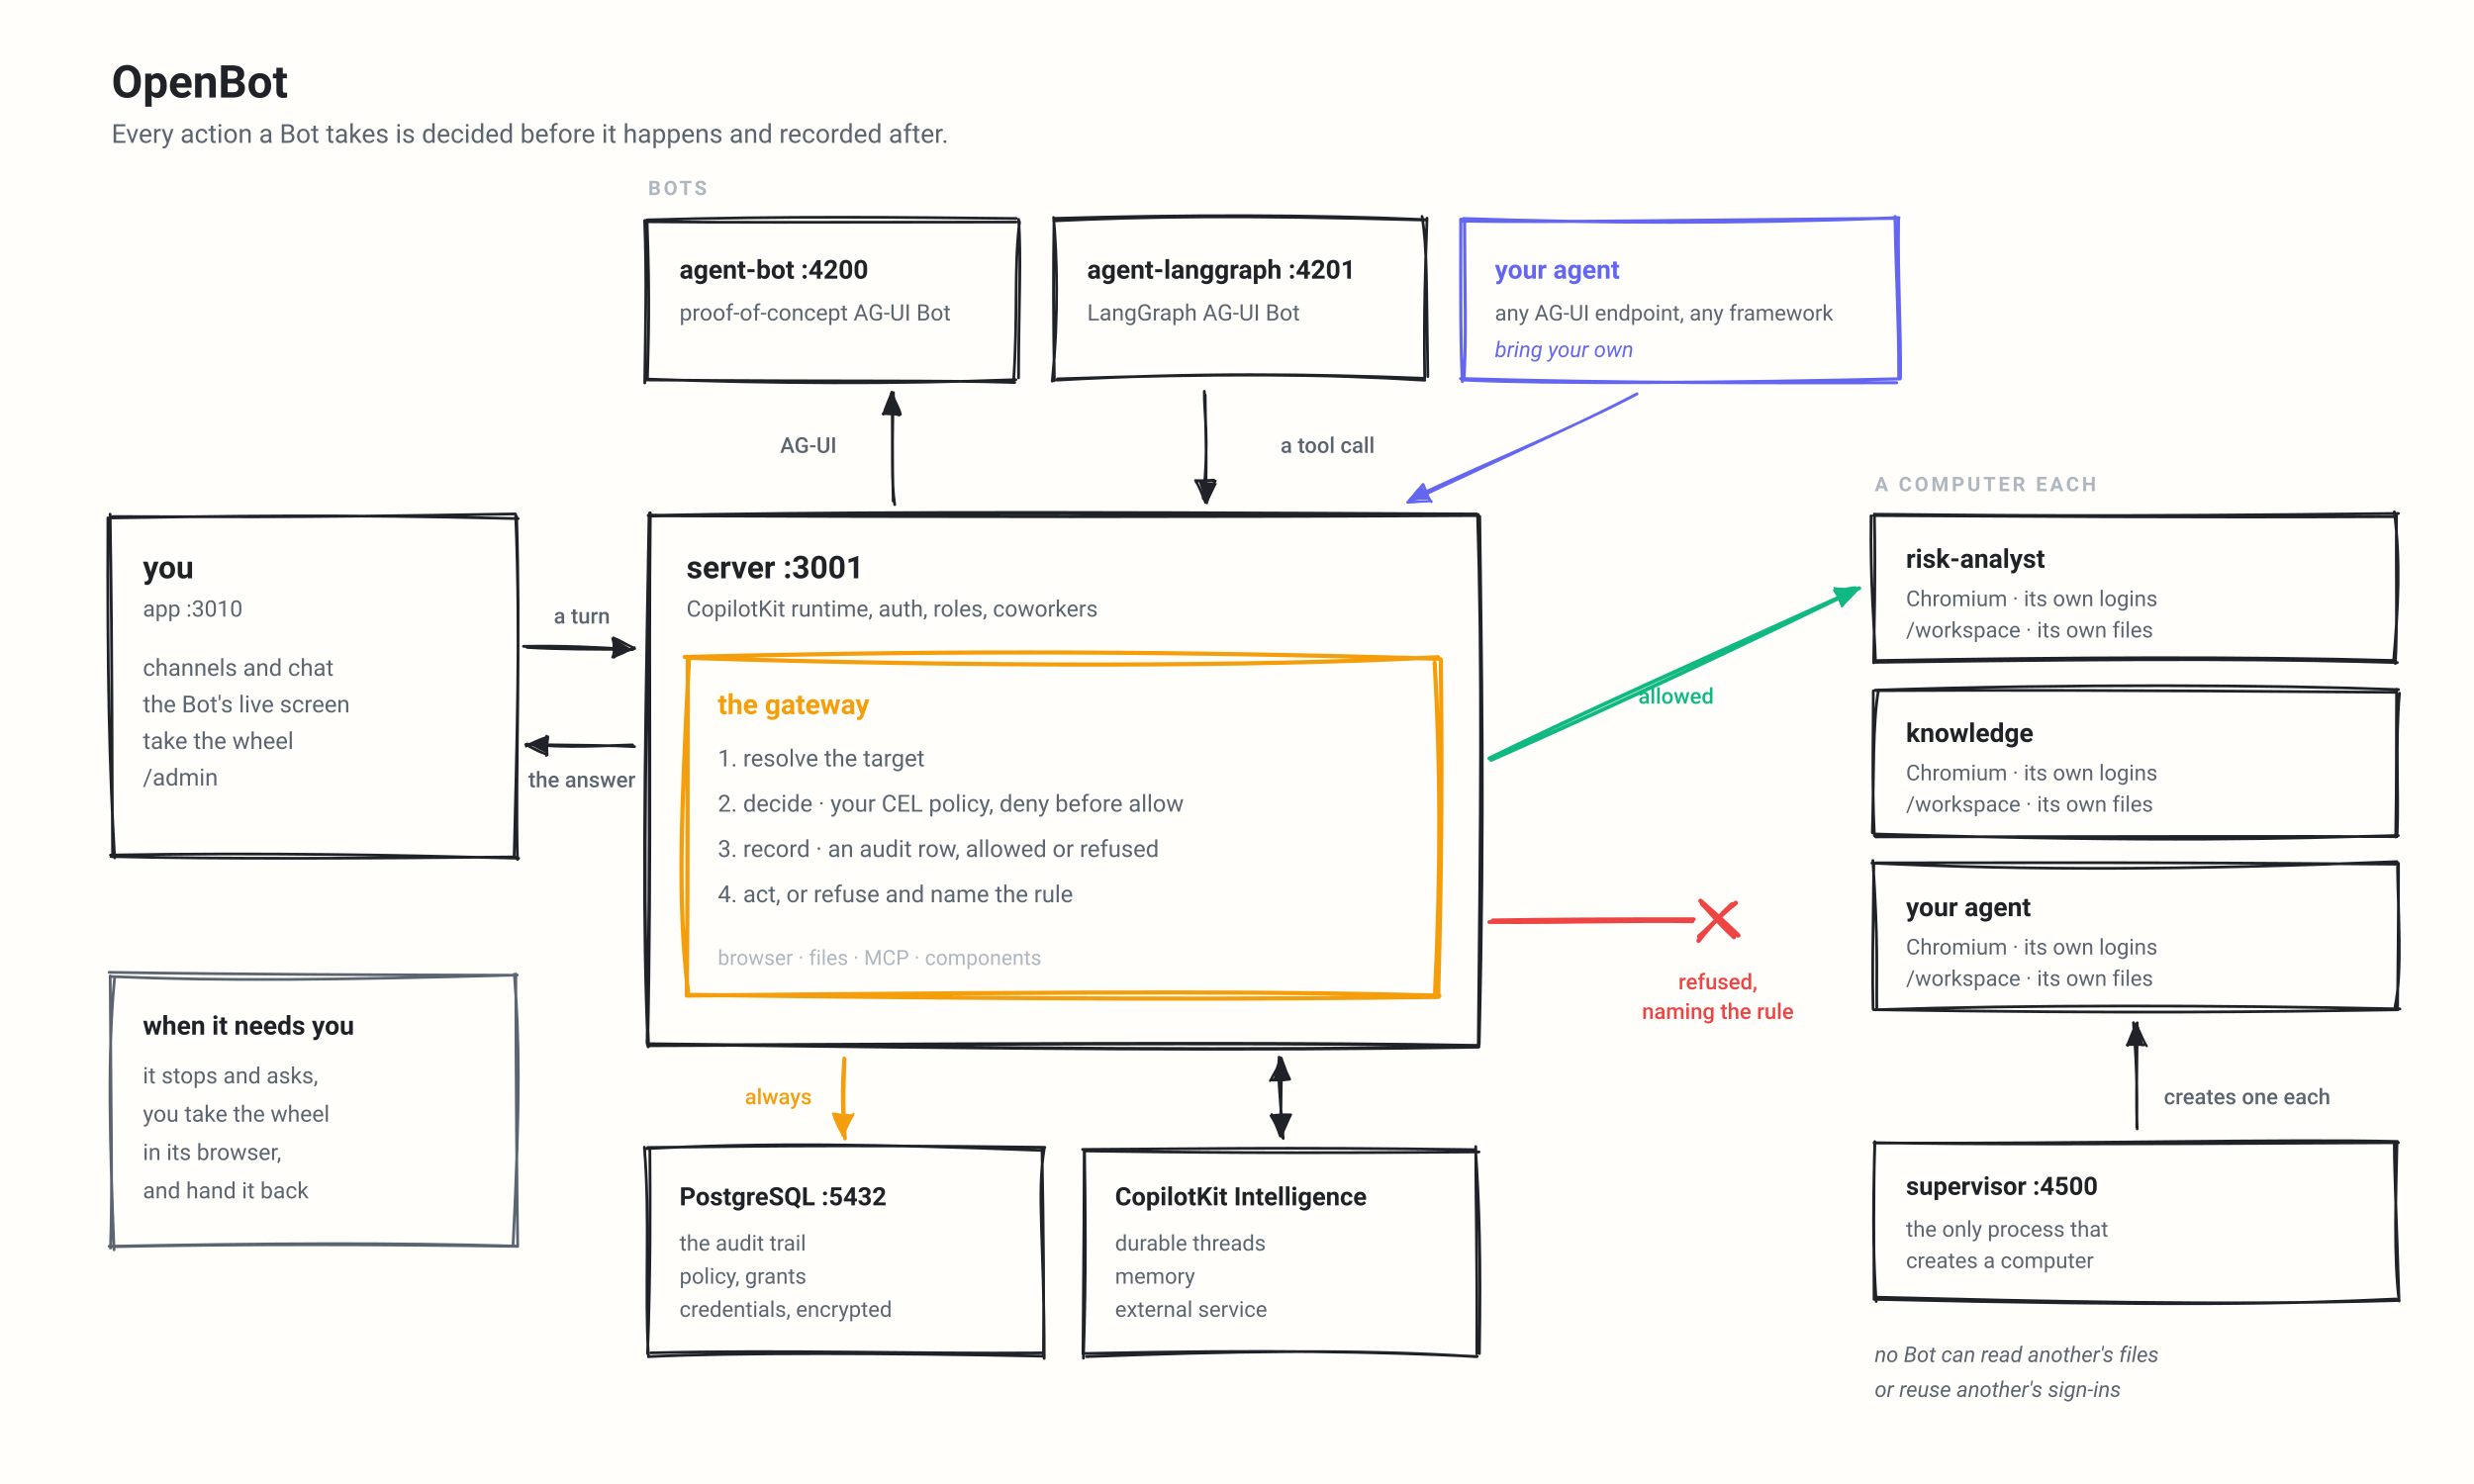
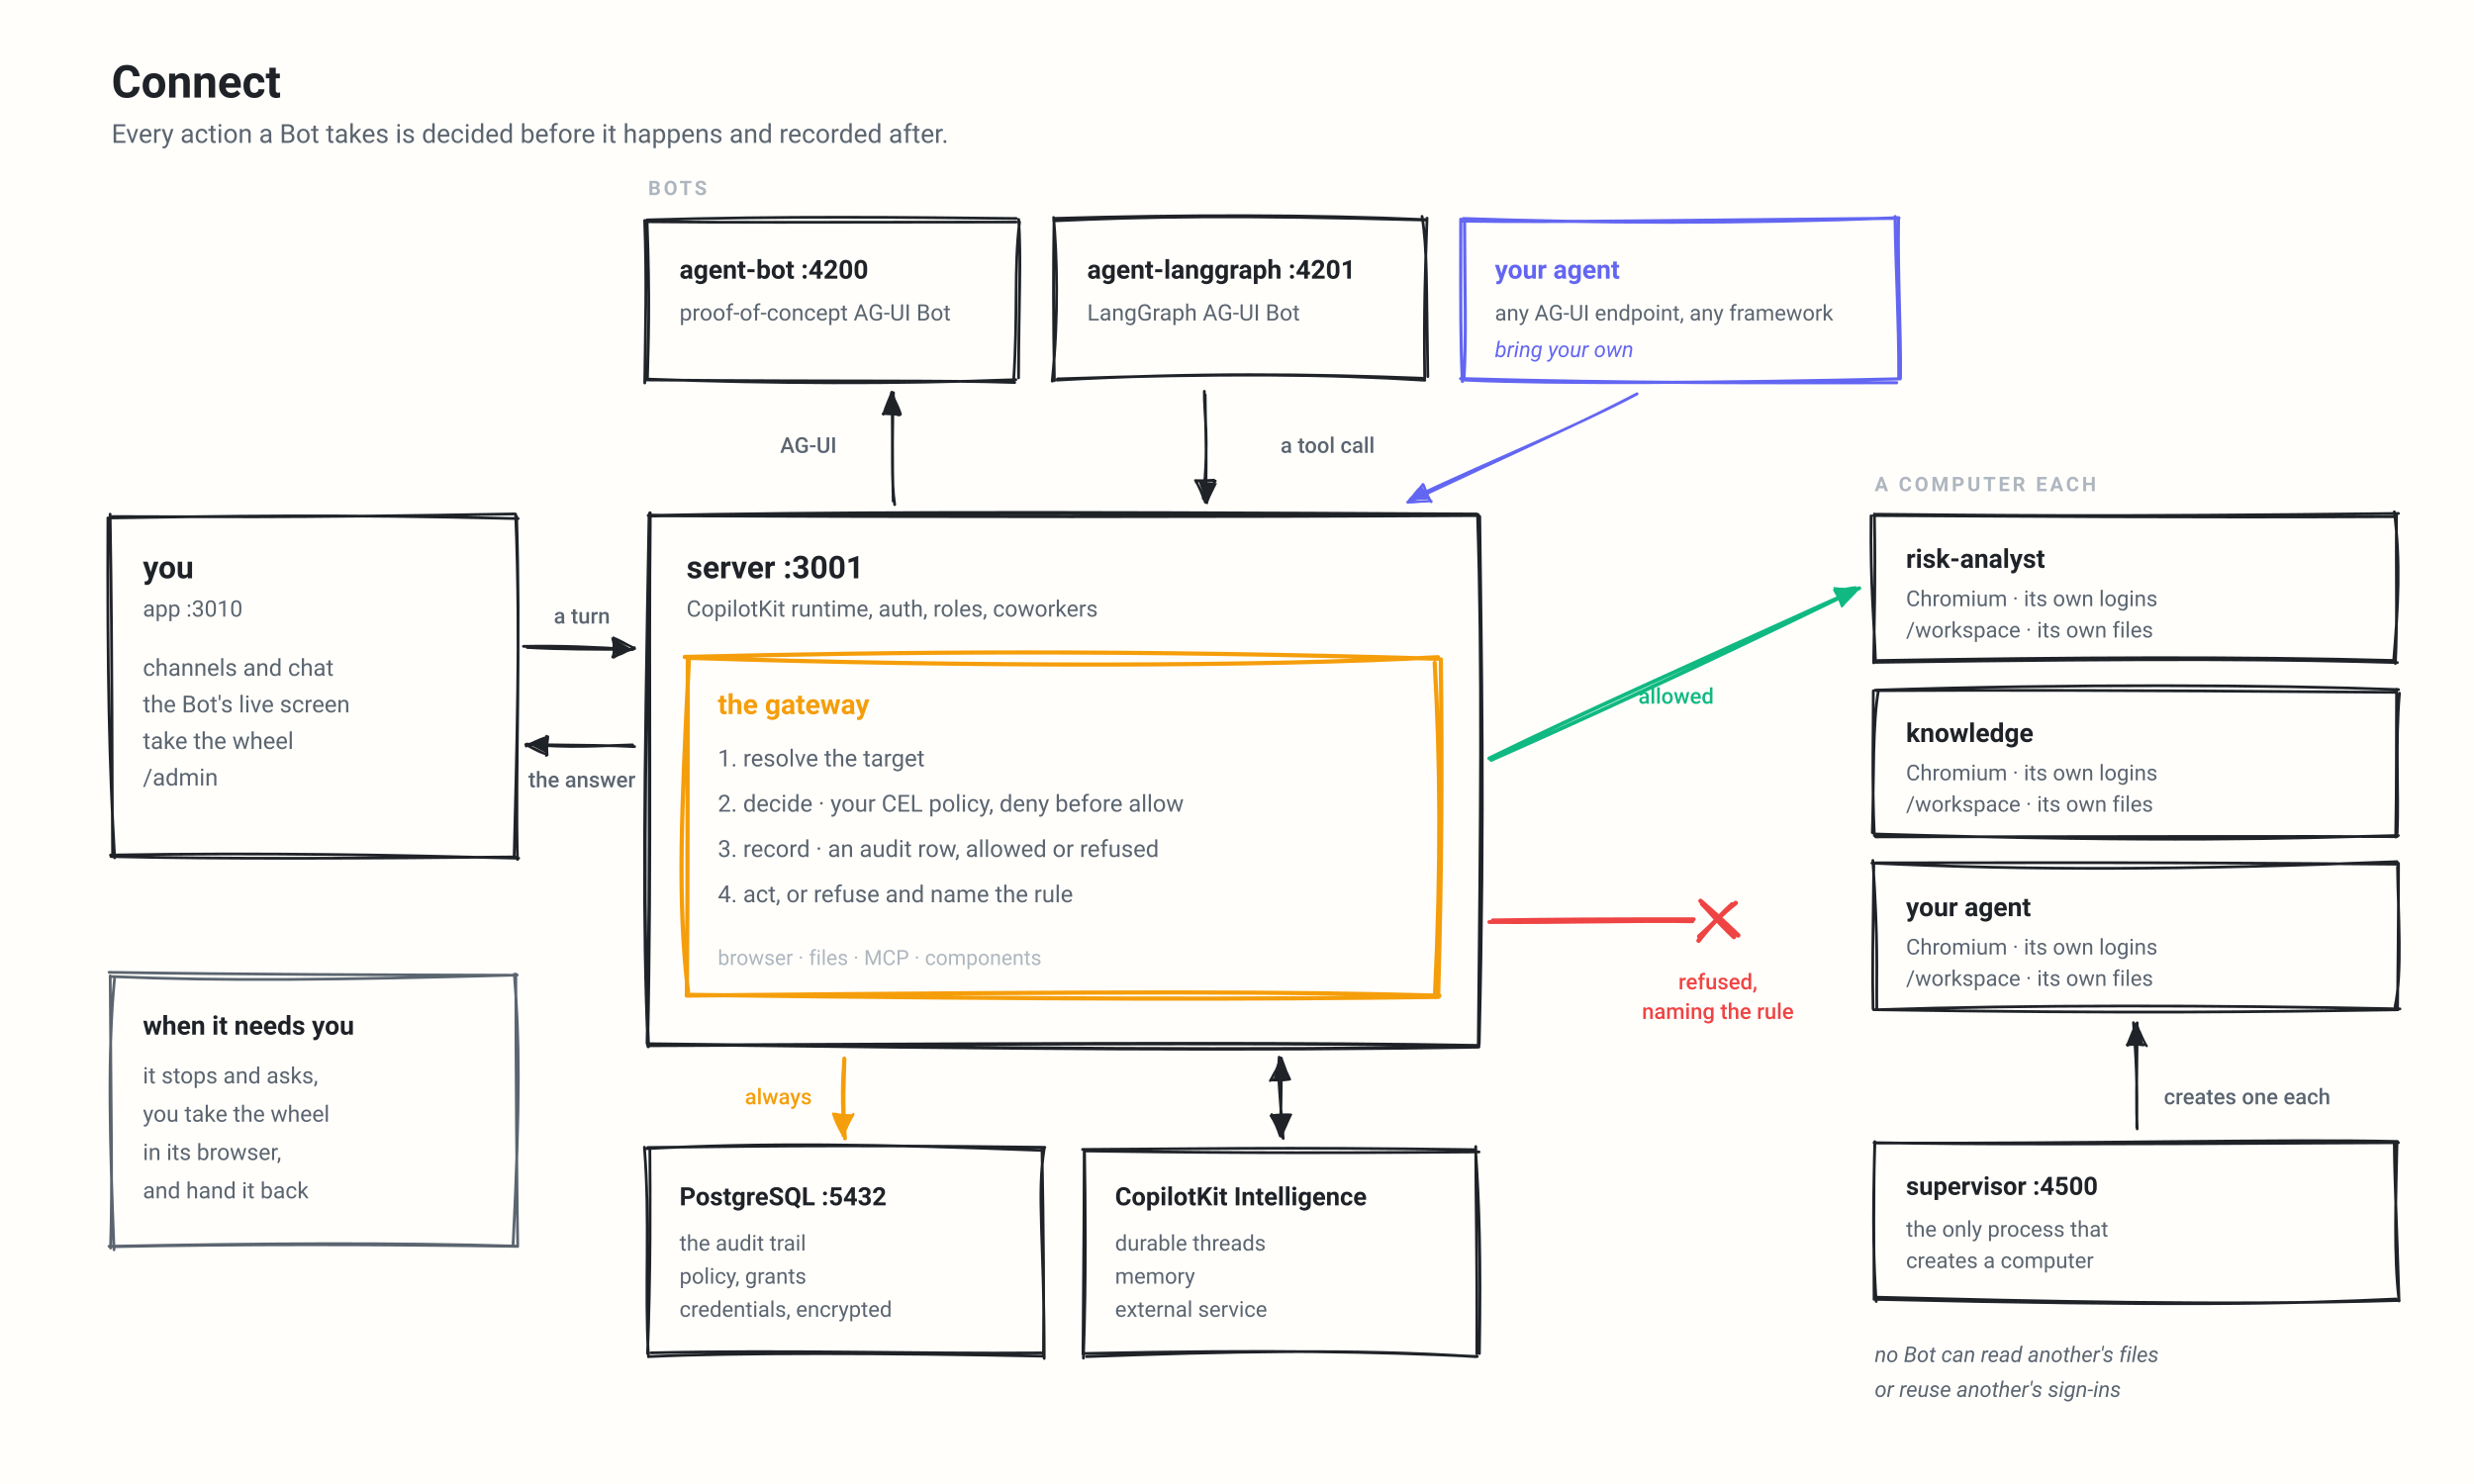
<svg xmlns="http://www.w3.org/2000/svg" viewBox="0 0 1420 852" width="1420" height="852" role="img">
  <rect width="1420" height="852" fill="#fffefb" />
-   <text x="64" y="56" font-family="ui-sans-serif, -apple-system, &quot;Segoe UI&quot;, Roboto, &quot;Helvetica Neue&quot;, Arial, sans-serif" font-size="26" font-weight="700" fill="#1f2328" text-anchor="start">OpenBot</text>
+   <text x="64" y="56" font-family="ui-sans-serif, -apple-system, &quot;Segoe UI&quot;, Roboto, &quot;Helvetica Neue&quot;, Arial, sans-serif" font-size="26" font-weight="700" fill="#1f2328" text-anchor="start">Connect</text>
  <text x="64" y="82" font-family="ui-sans-serif, -apple-system, &quot;Segoe UI&quot;, Roboto, &quot;Helvetica Neue&quot;, Arial, sans-serif" font-size="15" font-weight="400" fill="#5b6570" text-anchor="start">Every action a Bot takes is decided before it happens and recorded after.</text>
  <text x="372" y="112" font-family="ui-sans-serif, -apple-system, &quot;Segoe UI&quot;, Roboto, &quot;Helvetica Neue&quot;, Arial, sans-serif" font-size="11.5" font-weight="700" fill="#aeb6bf" text-anchor="start" letter-spacing="1.6">BOTS</text>
  <path d="M372.459 127.308 C414.776 127.759, 457.833 127.659, 583.253 127.486 M371.314 126.253 C447.726 123.952, 521.852 124.774, 583.301 125.438 M585.18 127.408 C581.847 154.688, 584.381 180.293, 581.723 219.523 M584.696 125.99 C586.201 148.555, 584.777 172.618, 584.612 216.954 M582.408 219.6 C539.665 218.165, 492.998 219.168, 370.501 218.146 M583.078 217.972 C513.37 220.622, 442.975 220.187, 372.597 217.689 M370.055 219.859 C370.41 190.429, 371.297 160.605, 370.005 126.592 M371.604 217.781 C372.11 196.383, 373.111 173.91, 371.39 126.774" fill="none" stroke="#1f2328" stroke-width="1.6" stroke-linecap="round" stroke-linejoin="round" />
  <text x="390" y="160" font-family="ui-sans-serif, -apple-system, &quot;Segoe UI&quot;, Roboto, &quot;Helvetica Neue&quot;, Arial, sans-serif" font-size="15" font-weight="650" fill="#1f2328" text-anchor="start">agent-bot :4200</text>
  <text x="390" y="184" font-family="ui-sans-serif, -apple-system, &quot;Segoe UI&quot;, Roboto, &quot;Helvetica Neue&quot;, Arial, sans-serif" font-size="13" font-weight="400" fill="#5b6570" text-anchor="start">proof-of-concept AG-UI Bot</text>
  <path d="M604.775 126.801 C658.569 124.359, 709.445 123.363, 818.891 126.358 M605.577 125.367 C679.366 123.25, 752.602 123.122, 818.68 126.114 M816.214 124.226 C819.302 143.22, 818.592 161.637, 819.527 216.19 M819.073 125.246 C818.107 152.739, 817.177 180.29, 817.73 217.344 M816.418 217.164 C751.831 214.654, 687.014 213.821, 606.693 218.223 M817.783 218.312 C761.132 214.755, 702.33 214.284, 606.957 217.525 M603.944 218.849 C607.774 180.817, 606.609 145.481, 604.742 124.888 M605.182 218.568 C604.532 185.138, 604.558 150.418, 604.979 127.026" fill="none" stroke="#1f2328" stroke-width="1.6" stroke-linecap="round" stroke-linejoin="round" />
  <text x="624" y="160" font-family="ui-sans-serif, -apple-system, &quot;Segoe UI&quot;, Roboto, &quot;Helvetica Neue&quot;, Arial, sans-serif" font-size="15" font-weight="650" fill="#1f2328" text-anchor="start">agent-langgraph :4201</text>
  <text x="624" y="184" font-family="ui-sans-serif, -apple-system, &quot;Segoe UI&quot;, Roboto, &quot;Helvetica Neue&quot;, Arial, sans-serif" font-size="13" font-weight="400" fill="#5b6570" text-anchor="start">LangGraph AG-UI Bot</text>
  <path d="M839.906 125.519 C917.269 128.1, 995.613 128.589, 1089.89 125.008 M839.221 126.903 C898.423 127.697, 957.675 126.537, 1089.867 125.323 M1087.726 124.33 C1088.194 156.991, 1089.996 184.306, 1089.874 216.835 M1089.658 125.969 C1089.12 156.892, 1091.049 189.556, 1090.784 217.05 M1088.611 219.723 C1012.727 219.721, 934.839 220.149, 838.354 217.387 M1090.652 217.49 C991.343 219.886, 890.466 220.45, 840.771 218.144 M839.382 218.97 C838.286 197.424, 838.387 177.494, 838.441 125.879 M840.237 218.084 C841.74 192.565, 840.685 167.963, 840.605 125.642" fill="none" stroke="#6366f1" stroke-width="1.8" stroke-linecap="round" stroke-linejoin="round" />
  <text x="858" y="160" font-family="ui-sans-serif, -apple-system, &quot;Segoe UI&quot;, Roboto, &quot;Helvetica Neue&quot;, Arial, sans-serif" font-size="15" font-weight="650" fill="#6366f1" text-anchor="start">your agent</text>
  <text x="858" y="184" font-family="ui-sans-serif, -apple-system, &quot;Segoe UI&quot;, Roboto, &quot;Helvetica Neue&quot;, Arial, sans-serif" font-size="12.5" font-weight="400" fill="#5b6570" text-anchor="start">any AG-UI endpoint, any framework</text>
  <text x="858" y="205" font-family="ui-sans-serif, -apple-system, &quot;Segoe UI&quot;, Roboto, &quot;Helvetica Neue&quot;, Arial, sans-serif" font-size="12.5" font-weight="400" fill="#6366f1" text-anchor="start" font-style="italic">bring your own</text>
  <path d="M63.298 297.379 C127.123 296.37, 191.551 295.131, 297.404 297.747 M64.666 296.566 C112.324 296.547, 160.372 297.472, 295.569 295.049 M295.945 295.212 C299.226 371.004, 295.585 443.025, 297.015 493.427 M296.53 296.524 C298.567 364.901, 296.521 432.804, 295.105 491.936 M297.697 492.735 C224.971 490.885, 153.533 489.401, 63.433 490.908 M295.602 491.99 C211.51 492.823, 126.369 493.289, 63.698 491.771 M65.799 492.517 C62.784 439.721, 61.525 387.807, 61.942 297.343 M64.639 491.875 C64.125 439.873, 64.666 388.663, 63.212 295.214" fill="none" stroke="#1f2328" stroke-width="1.6" stroke-linecap="round" stroke-linejoin="round" />
  <text x="82" y="332" font-family="ui-sans-serif, -apple-system, &quot;Segoe UI&quot;, Roboto, &quot;Helvetica Neue&quot;, Arial, sans-serif" font-size="18" font-weight="700" fill="#1f2328" text-anchor="start">you</text>
  <text x="82" y="354" font-family="ui-sans-serif, -apple-system, &quot;Segoe UI&quot;, Roboto, &quot;Helvetica Neue&quot;, Arial, sans-serif" font-size="13" font-weight="400" fill="#5b6570" text-anchor="start">app :3010</text>
  <text x="82" y="388" font-family="ui-sans-serif, -apple-system, &quot;Segoe UI&quot;, Roboto, &quot;Helvetica Neue&quot;, Arial, sans-serif" font-size="13.5" font-weight="400" fill="#5b6570" text-anchor="start">channels and chat</text>
  <text x="82" y="409" font-family="ui-sans-serif, -apple-system, &quot;Segoe UI&quot;, Roboto, &quot;Helvetica Neue&quot;, Arial, sans-serif" font-size="13.5" font-weight="400" fill="#5b6570" text-anchor="start">the Bot's live screen</text>
  <text x="82" y="430" font-family="ui-sans-serif, -apple-system, &quot;Segoe UI&quot;, Roboto, &quot;Helvetica Neue&quot;, Arial, sans-serif" font-size="13.5" font-weight="400" fill="#5b6570" text-anchor="start">take the wheel</text>
  <text x="82" y="451" font-family="ui-sans-serif, -apple-system, &quot;Segoe UI&quot;, Roboto, &quot;Helvetica Neue&quot;, Arial, sans-serif" font-size="13.5" font-weight="400" fill="#5b6570" text-anchor="start">/admin</text>
  <path d="M62.618 558.233 C140.549 559.474, 219.315 559.708, 294.366 559.89 M64.03 560.67 C128.766 563.401, 192.675 562.61, 296.849 559.797 M295.214 559.326 C298.099 595.183, 298.646 631.395, 294.505 714.323 M296.054 559.219 C296.111 618.911, 296.668 680.904, 297.139 715.631 M297.08 715.436 C224.63 713.31, 152.946 713.751, 62.575 715.523 M296.772 715.583 C216.573 714.389, 136.859 714.234, 64.773 715.767 M65.457 717.532 C63.099 657.93, 61.582 604.659, 65.744 561.775 M63.45 716.542 C64.656 678.279, 63.682 641.271, 63.249 560.292" fill="none" stroke="#5b6570" stroke-width="1.6" stroke-linecap="round" stroke-linejoin="round" />
  <text x="82" y="594" font-family="ui-sans-serif, -apple-system, &quot;Segoe UI&quot;, Roboto, &quot;Helvetica Neue&quot;, Arial, sans-serif" font-size="15" font-weight="650" fill="#1f2328" text-anchor="start">when it needs you</text>
  <text x="82" y="622" font-family="ui-sans-serif, -apple-system, &quot;Segoe UI&quot;, Roboto, &quot;Helvetica Neue&quot;, Arial, sans-serif" font-size="13" font-weight="400" fill="#5b6570" text-anchor="start">it stops and asks,</text>
  <text x="82" y="644" font-family="ui-sans-serif, -apple-system, &quot;Segoe UI&quot;, Roboto, &quot;Helvetica Neue&quot;, Arial, sans-serif" font-size="13" font-weight="400" fill="#5b6570" text-anchor="start">you take the wheel</text>
  <text x="82" y="666" font-family="ui-sans-serif, -apple-system, &quot;Segoe UI&quot;, Roboto, &quot;Helvetica Neue&quot;, Arial, sans-serif" font-size="13" font-weight="400" fill="#5b6570" text-anchor="start">in its browser,</text>
  <text x="82" y="688" font-family="ui-sans-serif, -apple-system, &quot;Segoe UI&quot;, Roboto, &quot;Helvetica Neue&quot;, Arial, sans-serif" font-size="13" font-weight="400" fill="#5b6570" text-anchor="start">and hand it back</text>
  <path d="M372.666 296.114 C472.135 294.19, 573.463 293.818, 847.536 295.282 M372.242 295.947 C534.935 296.615, 698.176 296.701, 848.25 295.81 M849.137 296.56 C850.056 378.356, 852.059 463.115, 848.826 599.328 M848.261 295.527 C851.032 381.47, 849.981 467.878, 848.684 600.34 M848.664 601.006 C715.902 603.305, 584.808 602.01, 372.817 599.429 M848.373 600.375 C749.185 598.589, 650.133 598.995, 371.913 600.183 M371.57 599.054 C373.88 492.79, 372.028 388.131, 373.064 294.576 M372.084 600.81 C369.066 529.712, 369.759 460.592, 372.727 295.705" fill="none" stroke="#1f2328" stroke-width="2" stroke-linecap="round" stroke-linejoin="round" />
  <text x="394" y="332" font-family="ui-sans-serif, -apple-system, &quot;Segoe UI&quot;, Roboto, &quot;Helvetica Neue&quot;, Arial, sans-serif" font-size="18" font-weight="700" fill="#1f2328" text-anchor="start">server :3001</text>
  <text x="394" y="354" font-family="ui-sans-serif, -apple-system, &quot;Segoe UI&quot;, Roboto, &quot;Helvetica Neue&quot;, Arial, sans-serif" font-size="13" font-weight="400" fill="#5b6570" text-anchor="start">CopilotKit runtime, auth, roles, coworkers</text>
  <path d="M392.995 377.179 C519.336 374.094, 643.5 372.982, 825.313 378.201 M394.647 377.676 C558.901 383.001, 724.277 382.766, 825.351 377.308 M823.457 380.547 C826.71 436.629, 827.253 494.809, 823.598 572.51 M826.984 378.566 C827.643 436.463, 827.588 494.995, 825.464 571.348 M825.71 572.346 C719.046 573.788, 612.091 573.859, 395.198 571.165 M826.188 571.632 C739.258 569.259, 651.788 569.13, 394.171 571.58 M394.911 569.247 C388.689 516.669, 391.217 465.314, 395.407 379.242 M394.24 571.586 C394.847 500.406, 394.544 428.899, 394.773 378.821" fill="none" stroke="#f59e0b" stroke-width="2.4" stroke-linecap="round" stroke-linejoin="round" />
  <text x="412" y="410" font-family="ui-sans-serif, -apple-system, &quot;Segoe UI&quot;, Roboto, &quot;Helvetica Neue&quot;, Arial, sans-serif" font-size="16" font-weight="700" fill="#f59e0b" text-anchor="start">the gateway</text>
  <text x="412" y="440" font-family="ui-sans-serif, -apple-system, &quot;Segoe UI&quot;, Roboto, &quot;Helvetica Neue&quot;, Arial, sans-serif" font-size="13.5" font-weight="400" fill="#5b6570" text-anchor="start">1.  resolve the target</text>
  <text x="412" y="466" font-family="ui-sans-serif, -apple-system, &quot;Segoe UI&quot;, Roboto, &quot;Helvetica Neue&quot;, Arial, sans-serif" font-size="13.5" font-weight="400" fill="#5b6570" text-anchor="start">2.  decide  ·  your CEL policy, deny before allow</text>
  <text x="412" y="492" font-family="ui-sans-serif, -apple-system, &quot;Segoe UI&quot;, Roboto, &quot;Helvetica Neue&quot;, Arial, sans-serif" font-size="13.5" font-weight="400" fill="#5b6570" text-anchor="start">3.  record  ·  an audit row, allowed or refused</text>
  <text x="412" y="518" font-family="ui-sans-serif, -apple-system, &quot;Segoe UI&quot;, Roboto, &quot;Helvetica Neue&quot;, Arial, sans-serif" font-size="13.5" font-weight="400" fill="#5b6570" text-anchor="start">4.  act, or refuse and name the rule</text>
  <text x="412" y="554" font-family="ui-sans-serif, -apple-system, &quot;Segoe UI&quot;, Roboto, &quot;Helvetica Neue&quot;, Arial, sans-serif" font-size="12" font-weight="400" fill="#aeb6bf" text-anchor="start">browser · files · MCP · components</text>
  <text x="1076" y="282" font-family="ui-sans-serif, -apple-system, &quot;Segoe UI&quot;, Roboto, &quot;Helvetica Neue&quot;, Arial, sans-serif" font-size="11.5" font-weight="700" fill="#aeb6bf" text-anchor="start" letter-spacing="1.6">A COMPUTER EACH</text>
  <path d="M1076.763 295.232 C1140.317 295.761, 1202.844 296.835, 1376.637 294.774 M1075.407 295.99 C1161.641 296.389, 1246.864 297.226, 1375.172 296.616 M1374.263 293.828 C1377.874 321.874, 1376.554 348.479, 1373.84 379.854 M1375.528 295.832 C1375.132 328.574, 1376.084 359.577, 1374.867 380.933 M1374.518 379.209 C1285.534 376.82, 1190.836 377.327, 1077.075 379.237 M1376.021 380.401 C1312.647 378.627, 1248.662 377.819, 1075.793 380.269 M1076.472 379.818 C1075.826 358.205, 1073.45 336.891, 1073.924 296.15 M1075.405 380.533 C1075.717 357.427, 1076.542 335.367, 1075.857 295.111" fill="none" stroke="#1f2328" stroke-width="1.6" stroke-linecap="round" stroke-linejoin="round" />
  <text x="1094" y="326" font-family="ui-sans-serif, -apple-system, &quot;Segoe UI&quot;, Roboto, &quot;Helvetica Neue&quot;, Arial, sans-serif" font-size="15" font-weight="650" fill="#1f2328" text-anchor="start">risk-analyst</text>
  <text x="1094" y="348" font-family="ui-sans-serif, -apple-system, &quot;Segoe UI&quot;, Roboto, &quot;Helvetica Neue&quot;, Arial, sans-serif" font-size="12.5" font-weight="400" fill="#5b6570" text-anchor="start">Chromium · its own logins</text>
  <text x="1094" y="366" font-family="ui-sans-serif, -apple-system, &quot;Segoe UI&quot;, Roboto, &quot;Helvetica Neue&quot;, Arial, sans-serif" font-size="12.5" font-weight="400" fill="#5b6570" text-anchor="start">/workspace · its own files</text>
  <path d="M1076.883 396.513 C1140.348 396.245, 1202.038 396.093, 1375.539 397.481 M1076.24 396.233 C1188.403 392.577, 1302.942 393.128, 1376.68 395.909 M1377.225 398.007 C1374.754 426.075, 1376.883 456.166, 1375.92 478.307 M1375.565 395.67 C1375.371 422.038, 1375.645 449.677, 1375.057 480.57 M1376.576 479.685 C1311.647 481.285, 1247.368 483.897, 1076.375 478.825 M1375.831 480.326 C1315.246 480.087, 1253.294 480.231, 1076.57 480.468 M1074.663 478.062 C1075.614 445.956, 1074.764 414.868, 1078.223 396.063 M1075.828 479.732 C1074.315 447.446, 1075.323 415.782, 1075.223 396.621" fill="none" stroke="#1f2328" stroke-width="1.6" stroke-linecap="round" stroke-linejoin="round" />
  <text x="1094" y="426" font-family="ui-sans-serif, -apple-system, &quot;Segoe UI&quot;, Roboto, &quot;Helvetica Neue&quot;, Arial, sans-serif" font-size="15" font-weight="650" fill="#1f2328" text-anchor="start">knowledge</text>
  <text x="1094" y="448" font-family="ui-sans-serif, -apple-system, &quot;Segoe UI&quot;, Roboto, &quot;Helvetica Neue&quot;, Arial, sans-serif" font-size="12.5" font-weight="400" fill="#5b6570" text-anchor="start">Chromium · its own logins</text>
  <text x="1094" y="466" font-family="ui-sans-serif, -apple-system, &quot;Segoe UI&quot;, Roboto, &quot;Helvetica Neue&quot;, Arial, sans-serif" font-size="12.5" font-weight="400" fill="#5b6570" text-anchor="start">/workspace · its own files</text>
  <path d="M1074.44 495.524 C1164.467 499.764, 1252.122 499.594, 1375.836 494.7 M1076.513 495.394 C1151.903 495.391, 1226.585 494.864, 1376.338 496.16 M1376.11 497.68 C1376.42 524.439, 1378.941 558.637, 1374.685 577.905 M1376.666 495.651 C1376.729 528.994, 1376.234 559.998, 1376.118 579.303 M1377.503 579.234 C1268.277 576.984, 1163.984 576.9, 1076.245 579.724 M1376.292 579.737 C1300.1 580.963, 1222.024 582.025, 1075.367 579.682 M1077.231 578.596 C1076.964 558.201, 1078.149 541.462, 1074.961 494.006 M1075.078 579.21 C1074.618 559.591, 1074.973 539.596, 1075.498 495.419" fill="none" stroke="#1f2328" stroke-width="1.6" stroke-linecap="round" stroke-linejoin="round" />
  <text x="1094" y="526" font-family="ui-sans-serif, -apple-system, &quot;Segoe UI&quot;, Roboto, &quot;Helvetica Neue&quot;, Arial, sans-serif" font-size="15" font-weight="650" fill="#1f2328" text-anchor="start">your agent</text>
  <text x="1094" y="548" font-family="ui-sans-serif, -apple-system, &quot;Segoe UI&quot;, Roboto, &quot;Helvetica Neue&quot;, Arial, sans-serif" font-size="12.5" font-weight="400" fill="#5b6570" text-anchor="start">Chromium · its own logins</text>
  <text x="1094" y="566" font-family="ui-sans-serif, -apple-system, &quot;Segoe UI&quot;, Roboto, &quot;Helvetica Neue&quot;, Arial, sans-serif" font-size="12.5" font-weight="400" fill="#5b6570" text-anchor="start">/workspace · its own files</text>
  <path d="M1077.357 656.26 C1194.2 656.732, 1312.851 653.825, 1376.117 655.334 M1075.646 656.045 C1135.848 657.072, 1197.565 657.017, 1376.614 656.043 M1374.266 656.815 C1374.406 677.991, 1375.635 701.809, 1376.954 746.523 M1375.783 657.009 C1375.211 687.704, 1373.842 720.785, 1376.991 746.922 M1377.085 746.638 C1273.857 749.611, 1172.16 747.084, 1076.543 744.744 M1375.264 745.784 C1313.941 748.653, 1251.005 749.993, 1075.609 745.959 M1076.882 747.21 C1075.536 727.358, 1074.656 702.762, 1076.12 656.262 M1075.659 745.756 C1075.595 716.384, 1075.204 686.048, 1076.063 655.435" fill="none" stroke="#1f2328" stroke-width="1.6" stroke-linecap="round" stroke-linejoin="round" />
  <text x="1094" y="686" font-family="ui-sans-serif, -apple-system, &quot;Segoe UI&quot;, Roboto, &quot;Helvetica Neue&quot;, Arial, sans-serif" font-size="14.5" font-weight="650" fill="#1f2328" text-anchor="start">supervisor :4500</text>
  <text x="1094" y="710" font-family="ui-sans-serif, -apple-system, &quot;Segoe UI&quot;, Roboto, &quot;Helvetica Neue&quot;, Arial, sans-serif" font-size="12.5" font-weight="400" fill="#5b6570" text-anchor="start">the only process that</text>
  <text x="1094" y="728" font-family="ui-sans-serif, -apple-system, &quot;Segoe UI&quot;, Roboto, &quot;Helvetica Neue&quot;, Arial, sans-serif" font-size="12.5" font-weight="400" fill="#5b6570" text-anchor="start">creates a computer</text>
  <text x="1076" y="782" font-family="ui-sans-serif, -apple-system, &quot;Segoe UI&quot;, Roboto, &quot;Helvetica Neue&quot;, Arial, sans-serif" font-size="12.5" font-weight="400" fill="#5b6570" text-anchor="start" font-style="italic">no Bot can read another's files</text>
  <text x="1076" y="802" font-family="ui-sans-serif, -apple-system, &quot;Segoe UI&quot;, Roboto, &quot;Helvetica Neue&quot;, Arial, sans-serif" font-size="12.5" font-weight="400" fill="#5b6570" text-anchor="start" font-style="italic">or reuse another's sign-ins</text>
  <path d="M371.777 658.805 C417.776 658.412, 468.086 657.015, 599.706 658.702 M371.178 659.458 C437.218 655.987, 504.352 656.811, 597.435 660.44 M599.383 659.188 C595.049 686.356, 599.357 710.49, 599.345 779.911 M598.071 659.583 C598.962 704.304, 599.218 750.45, 598.925 777.935 M597.987 776.728 C525.136 777.36, 452.393 774.839, 373.678 776.7 M598.801 778.611 C509.31 776.733, 420.674 776.568, 372.965 778.843 M372.206 778.979 C369.89 740.844, 373.238 700.269, 369.86 658.632 M371.662 777.05 C373.478 732.186, 373.222 686.581, 372.991 659.236" fill="none" stroke="#1f2328" stroke-width="1.6" stroke-linecap="round" stroke-linejoin="round" />
  <text x="390" y="692" font-family="ui-sans-serif, -apple-system, &quot;Segoe UI&quot;, Roboto, &quot;Helvetica Neue&quot;, Arial, sans-serif" font-size="14.5" font-weight="650" fill="#1f2328" text-anchor="start">PostgreSQL :5432</text>
  <text x="390" y="718" font-family="ui-sans-serif, -apple-system, &quot;Segoe UI&quot;, Roboto, &quot;Helvetica Neue&quot;, Arial, sans-serif" font-size="12.5" font-weight="400" fill="#5b6570" text-anchor="start">the audit trail</text>
  <text x="390" y="737" font-family="ui-sans-serif, -apple-system, &quot;Segoe UI&quot;, Roboto, &quot;Helvetica Neue&quot;, Arial, sans-serif" font-size="12.5" font-weight="400" fill="#5b6570" text-anchor="start">policy, grants</text>
  <text x="390" y="756" font-family="ui-sans-serif, -apple-system, &quot;Segoe UI&quot;, Roboto, &quot;Helvetica Neue&quot;, Arial, sans-serif" font-size="12.5" font-weight="400" fill="#5b6570" text-anchor="start">credentials, encrypted</text>
  <path d="M622.343 660.782 C681.26 661.649, 737.215 662.231, 848.923 661.357 M621.351 659.925 C678.01 659.716, 733.794 658.42, 847.143 660.07 M847.04 658.259 C847.016 689.535, 847.91 717.477, 847.638 777.189 M846.909 659.477 C849.043 691.444, 850.012 721.216, 849.132 777.104 M847.16 778.905 C776.306 774.222, 704.583 775.916, 623.637 778.876 M847.915 778.799 C789.708 776.053, 730.565 774.786, 622.452 777.061 M621.837 779.758 C623.514 733.241, 622.894 687.844, 622.494 661.839 M621.592 777.431 C621.711 749.12, 622.179 722.136, 622.312 660.381" fill="none" stroke="#1f2328" stroke-width="1.6" stroke-linecap="round" stroke-linejoin="round" />
  <text x="640" y="692" font-family="ui-sans-serif, -apple-system, &quot;Segoe UI&quot;, Roboto, &quot;Helvetica Neue&quot;, Arial, sans-serif" font-size="14.5" font-weight="650" fill="#1f2328" text-anchor="start">CopilotKit Intelligence</text>
  <text x="640" y="718" font-family="ui-sans-serif, -apple-system, &quot;Segoe UI&quot;, Roboto, &quot;Helvetica Neue&quot;, Arial, sans-serif" font-size="12.5" font-weight="400" fill="#5b6570" text-anchor="start">durable threads</text>
  <text x="640" y="737" font-family="ui-sans-serif, -apple-system, &quot;Segoe UI&quot;, Roboto, &quot;Helvetica Neue&quot;, Arial, sans-serif" font-size="12.5" font-weight="400" fill="#5b6570" text-anchor="start">memory</text>
  <text x="640" y="756" font-family="ui-sans-serif, -apple-system, &quot;Segoe UI&quot;, Roboto, &quot;Helvetica Neue&quot;, Arial, sans-serif" font-size="12.5" font-weight="400" fill="#5b6570" text-anchor="start">external service</text>
  <path d="M300.459 371.081 C322.483 370.675, 341.703 371.491, 362.787 372.913 M302.562 371.709 C322.382 372.872, 340.89 372.709, 363.176 372.881" fill="none" stroke="#1f2328" stroke-width="1.6" stroke-linecap="round" stroke-linejoin="round" />
  <path d="M362.968 372.91 L353.066 376.355 L350.752 365.971" fill="#1f2328" stroke="none" stroke-width="0" stroke-linecap="round" stroke-linejoin="round" />
  <path d="M364.247 371.659 C360.726 372.497, 359.448 375.031, 352.689 376.691 M364.418 372.445 C361.357 373.162, 357.545 374.366, 352.177 377.479 M351.514 377.304 C352.726 374.793, 352.528 371.402, 352.102 366.022 M352.416 377.508 C352.497 374.745, 351.902 372.195, 352.452 367.064 M351.912 366.149 C355.565 367.27, 357.886 369.151, 363.576 371.841 M352.092 366.65 C356.511 368.738, 360.633 370.48, 363.95 371.938" fill="none" stroke="#1f2328" stroke-width="1.3" stroke-linecap="round" stroke-linejoin="round" />
  <text x="334" y="358" font-family="ui-sans-serif, -apple-system, &quot;Segoe UI&quot;, Roboto, &quot;Helvetica Neue&quot;, Arial, sans-serif" font-size="12.5" font-weight="500" fill="#5b6570" text-anchor="middle">a turn</text>
  <path d="M363.068 427.645 C345.603 428.088, 325.869 429.639, 302.33 427.178 M364.218 428.653 C350.267 427.862, 336.762 427.958, 301.75 427.45" fill="none" stroke="#1f2328" stroke-width="1.6" stroke-linecap="round" stroke-linejoin="round" />
  <path d="M302.923 426.868 L315.235 423.326 L314.041 432.665" fill="#1f2328" stroke="none" stroke-width="0" stroke-linecap="round" stroke-linejoin="round" />
  <path d="M301.93 428.52 C304.793 427.187, 308.452 425.188, 313.043 423.472 M302.124 428.234 C305.489 426.501, 308.553 424.911, 314.048 423.028 M314.608 422.877 C313.278 425.021, 313.373 429.174, 313.478 433.884 M313.647 422.508 C313.805 426.683, 313.93 430.649, 314.173 433.511 M314.09 433.467 C308.654 430.694, 304.914 428.921, 302.055 427.514 M314.135 433.163 C311.251 432.47, 308.928 431.515, 302.349 427.855" fill="none" stroke="#1f2328" stroke-width="1.3" stroke-linecap="round" stroke-linejoin="round" />
  <text x="334" y="452" font-family="ui-sans-serif, -apple-system, &quot;Segoe UI&quot;, Roboto, &quot;Helvetica Neue&quot;, Arial, sans-serif" font-size="12.5" font-weight="500" fill="#5b6570" text-anchor="middle">the answer</text>
  <path d="M513.536 289.712 C511.435 275.794, 512.654 260.667, 511.957 225.248 M512.65 287.68 C512.072 264.124, 512.188 240.904, 512.833 225.458" fill="none" stroke="#1f2328" stroke-width="1.6" stroke-linecap="round" stroke-linejoin="round" />
  <path d="M512.127 225.261 L516.472 239.158 L507.276 237.121" fill="#1f2328" stroke="none" stroke-width="0" stroke-linecap="round" stroke-linejoin="round" />
  <path d="M511.846 225.102 C513.551 228.908, 514.157 232.189, 516.502 238.244 M511.815 225.627 C513.445 229.825, 515.425 232.806, 516.886 237.458 M516.642 237.841 C513.437 237.793, 510.459 237.99, 507.008 237.313 M516.996 237.92 C514.665 237.534, 512.077 238.009, 506.709 237.538 M507.049 237.621 C508.444 233.505, 511.243 228.949, 511.463 225.608 M506.975 237.984 C508.344 233.28, 510.729 228.18, 511.645 225.767" fill="none" stroke="#1f2328" stroke-width="1.3" stroke-linecap="round" stroke-linejoin="round" />
  <text x="464" y="260" font-family="ui-sans-serif, -apple-system, &quot;Segoe UI&quot;, Roboto, &quot;Helvetica Neue&quot;, Arial, sans-serif" font-size="12.5" font-weight="500" fill="#5b6570" text-anchor="middle">AG-UI</text>
  <path d="M691.261 224.658 C690.997 237.77, 694.183 250.276, 690.65 286.236 M691.738 226.702 C691.691 240.556, 692.815 254.062, 691.981 288.381" fill="none" stroke="#1f2328" stroke-width="1.6" stroke-linecap="round" stroke-linejoin="round" />
  <path d="M692.642 289.267 L688.042 276.452 L698.539 277.457" fill="#1f2328" stroke="none" stroke-width="0" stroke-linecap="round" stroke-linejoin="round" />
  <path d="M692.822 288.815 C691.523 285.603, 689.439 282.064, 686.664 276.426 M691.717 288.258 C689.622 283.177, 687.933 278.581, 686.335 276.581 M686 275.779 C689.905 275.973, 694.397 275.664, 696.733 275.543 M686.939 276.24 C688.733 276.143, 691.448 276.177, 697.438 276.227 M696.858 275.57 C696.877 279.452, 695.28 280.883, 692.644 288.724 M697.688 276.071 C695.759 279.422, 693.983 282.384, 691.864 288.354" fill="none" stroke="#1f2328" stroke-width="1.3" stroke-linecap="round" stroke-linejoin="round" />
  <text x="762" y="260" font-family="ui-sans-serif, -apple-system, &quot;Segoe UI&quot;, Roboto, &quot;Helvetica Neue&quot;, Arial, sans-serif" font-size="12.5" font-weight="500" fill="#5b6570" text-anchor="middle">a tool call</text>
  <path d="M939.629 226.236 C901.206 246.445, 861.841 261.77, 809.788 286.265 M939.655 226.006 C908.73 242.253, 876.176 256.531, 808.156 288.461" fill="none" stroke="#6366f1" stroke-width="1.5" stroke-linecap="round" stroke-linejoin="round" />
  <path d="M808.051 287.461 L816.075 279.184 L821.15 286.649" fill="#6366f1" stroke="none" stroke-width="0" stroke-linecap="round" stroke-linejoin="round" />
  <path d="M808.613 287.361 C811.603 284.423, 813.837 280.408, 816.731 278.769 M808.348 288.104 C810.419 285.312, 813.426 282.211, 816.718 277.94 M817.037 278.208 C818.309 280.656, 818.392 283.006, 821.536 288.226 M816.85 278.011 C817.97 281.481, 819.416 285.015, 820.713 287.79 M821.641 287.69 C816.823 287.59, 811.576 288.571, 808.619 288.439 M821.071 287.671 C817.992 288.046, 814.807 287.921, 807.768 288.272" fill="none" stroke="#6366f1" stroke-width="1.3" stroke-linecap="round" stroke-linejoin="round" />
  <path d="M854.799 435.419 C909.661 408.647, 964.775 384.162, 1067.179 337.711 M855.936 436.272 C937.556 400.17, 1017.62 361.977, 1065.847 338.26" fill="none" stroke="#10b981" stroke-width="2.2" stroke-linecap="round" stroke-linejoin="round" />
  <path d="M1066.701 338.534 L1057.377 348.598 L1052.22 336.985" fill="#10b981" stroke="none" stroke-width="0" stroke-linecap="round" stroke-linejoin="round" />
  <path d="M1066.856 337.428 C1064.161 340.031, 1062.233 342.12, 1057.33 347.554 M1066.206 338.338 C1064.414 340.713, 1062.367 342.406, 1057.113 347.77 M1057.902 347.384 C1056.014 344.7, 1054.396 341.492, 1052.736 338.722 M1057.192 348.13 C1056.073 344.866, 1054.872 341.973, 1053.125 338.518 M1053.75 338.784 C1057.711 338.815, 1060.126 337.572, 1065.134 337.214 M1053.217 338.196 C1057.763 338.216, 1062.097 338.206, 1066.357 338.339" fill="none" stroke="#10b981" stroke-width="1.3" stroke-linecap="round" stroke-linejoin="round" />
  <text x="962" y="404" font-family="ui-sans-serif, -apple-system, &quot;Segoe UI&quot;, Roboto, &quot;Helvetica Neue&quot;, Arial, sans-serif" font-size="12.5" font-weight="500" fill="#10b981" text-anchor="middle">allowed</text>
  <path d="M854.81 529.363 C898.9 529.662, 939.514 528.35, 971.4 528.942 M856.782 528.412 C889.365 527.881, 922.048 527.723, 972.184 527.756" fill="none" stroke="#ef4444" stroke-width="2.2" stroke-linecap="round" stroke-linejoin="round" />
  <path d="M976.055 517.25 C980.719 521.492, 987.769 527.346, 997.703 537.032 M976.984 518.976 C981.155 522.966, 985.323 528.57, 995.243 537.936" fill="none" stroke="#ef4444" stroke-width="2.6" stroke-linecap="round" stroke-linejoin="round" />
  <path d="M994.175 519.23 C990.567 522.414, 981.136 531.819, 974.95 540.032 M996.259 518.42 C988.272 524.478, 981.814 532.086, 975.305 537.601" fill="none" stroke="#ef4444" stroke-width="2.6" stroke-linecap="round" stroke-linejoin="round" />
  <text x="986" y="568" font-family="ui-sans-serif, -apple-system, &quot;Segoe UI&quot;, Roboto, &quot;Helvetica Neue&quot;, Arial, sans-serif" font-size="12.5" font-weight="500" fill="#ef4444" text-anchor="middle">refused,</text>
  <text x="986" y="585" font-family="ui-sans-serif, -apple-system, &quot;Segoe UI&quot;, Roboto, &quot;Helvetica Neue&quot;, Arial, sans-serif" font-size="12.5" font-weight="500" fill="#ef4444" text-anchor="middle">naming the rule</text>
  <path d="M484.581 607.658 C483.801 619.416, 482.996 631.954, 485.004 653.636 M484.726 608.092 C484.374 620.297, 483.588 632.715, 484.867 651.955" fill="none" stroke="#f59e0b" stroke-width="2.2" stroke-linecap="round" stroke-linejoin="round" />
  <path d="M483.24 651.284 L478.926 639.404 L488.829 639.93" fill="#f59e0b" stroke="none" stroke-width="0" stroke-linecap="round" stroke-linejoin="round" />
  <path d="M483.634 651.429 C481.127 646.806, 479.487 643.836, 478.166 639.332 M483.992 651.954 C482.191 647.996, 480.414 644.409, 478.752 639.848 M479.146 639.42 C483.254 640.246, 486.222 640.648, 489.652 640.267 M478.636 640.21 C481.145 640.311, 482.934 640.213, 489.647 640.374 M489.827 639.561 C486.704 643.669, 485.947 648.401, 483.62 652.072 M489.66 640.204 C487.742 643.05, 486.627 646.078, 483.788 651.838" fill="none" stroke="#f59e0b" stroke-width="1.3" stroke-linecap="round" stroke-linejoin="round" />
  <text x="466" y="634" font-family="ui-sans-serif, -apple-system, &quot;Segoe UI&quot;, Roboto, &quot;Helvetica Neue&quot;, Arial, sans-serif" font-size="12.5" font-weight="500" fill="#f59e0b" text-anchor="end">always</text>
  <path d="M734.19 606.951 C733.395 617.579, 734.369 625.839, 736.522 653.615 M735.415 608.772 C735.683 623.727, 734.841 638.971, 735.209 651.306" fill="none" stroke="#1f2328" stroke-width="1.6" stroke-linecap="round" stroke-linejoin="round" />
  <path d="M736.126 652.256 L728.884 640.545 L741.685 639.703" fill="#1f2328" stroke="none" stroke-width="0" stroke-linecap="round" stroke-linejoin="round" />
  <path d="M735.803 652.888 C732.984 648.141, 731.838 644.138, 729.942 639.712 M734.731 652.314 C733.307 647.923, 731.561 643.753, 729.362 640.519 M730.321 640.384 C732.521 640.017, 736.012 639.764, 740.898 639.913 M729.981 640.274 C732.555 640.259, 735.536 640.017, 740.065 640.424 M740.483 640.469 C737.987 645.248, 735.624 649.069, 735.183 652.305 M740.575 640.539 C738.672 643.194, 737.906 646.204, 735.117 651.998" fill="none" stroke="#1f2328" stroke-width="1.3" stroke-linecap="round" stroke-linejoin="round" />
  <path d="M734.474 606.876 L739.771 619.266 L730.654 620.691" fill="#1f2328" stroke="none" stroke-width="0" stroke-linecap="round" stroke-linejoin="round" />
  <path d="M735.377 607.266 C737.242 612.318, 738.386 615.11, 739.761 619.406 M734.643 607.802 C737.037 612.051, 738.823 616.474, 740.373 619.6 M740.362 619.725 C736.288 620.409, 732.148 620.316, 729.11 620.155 M740.011 619.643 C736.244 619.825, 732.76 620.005, 729.407 619.737 M729.02 620.565 C731.285 615.865, 734.573 611.188, 735.705 607.645 M729.569 619.753 C732.294 615.444, 734.161 610.42, 734.653 607.852" fill="none" stroke="#1f2328" stroke-width="1.3" stroke-linecap="round" stroke-linejoin="round" />
  <path d="M1226.456 647.107 C1226.461 633.228, 1227.032 618.518, 1224.539 587.113 M1226.675 648.115 C1226.112 636.652, 1226.343 623.333, 1226.707 587.235" fill="none" stroke="#1f2328" stroke-width="1.6" stroke-linecap="round" stroke-linejoin="round" />
  <path d="M1227.074 587.444 L1230.501 600.728 L1220.898 599.301" fill="#1f2328" stroke="none" stroke-width="0" stroke-linecap="round" stroke-linejoin="round" />
  <path d="M1225.62 587.933 C1227.387 590.332, 1227.766 593.521, 1232.176 600.572 M1225.759 588.308 C1227.594 590.33, 1228.596 593.924, 1231.431 599.468 M1230.636 599.646 C1227.179 600.021, 1224.547 599.289, 1220.747 599.917 M1231.297 599.917 C1227.592 599.888, 1224.677 599.595, 1221.058 599.936 M1221.253 600.348 C1222.297 596.52, 1225.343 590.482, 1225.355 588.474 M1220.964 600.024 C1222.537 596.251, 1224.054 592.147, 1226.15 587.61" fill="none" stroke="#1f2328" stroke-width="1.3" stroke-linecap="round" stroke-linejoin="round" />
  <text x="1242" y="634" font-family="ui-sans-serif, -apple-system, &quot;Segoe UI&quot;, Roboto, &quot;Helvetica Neue&quot;, Arial, sans-serif" font-size="12.5" font-weight="500" fill="#5b6570" text-anchor="start">creates one each</text>
</svg>
